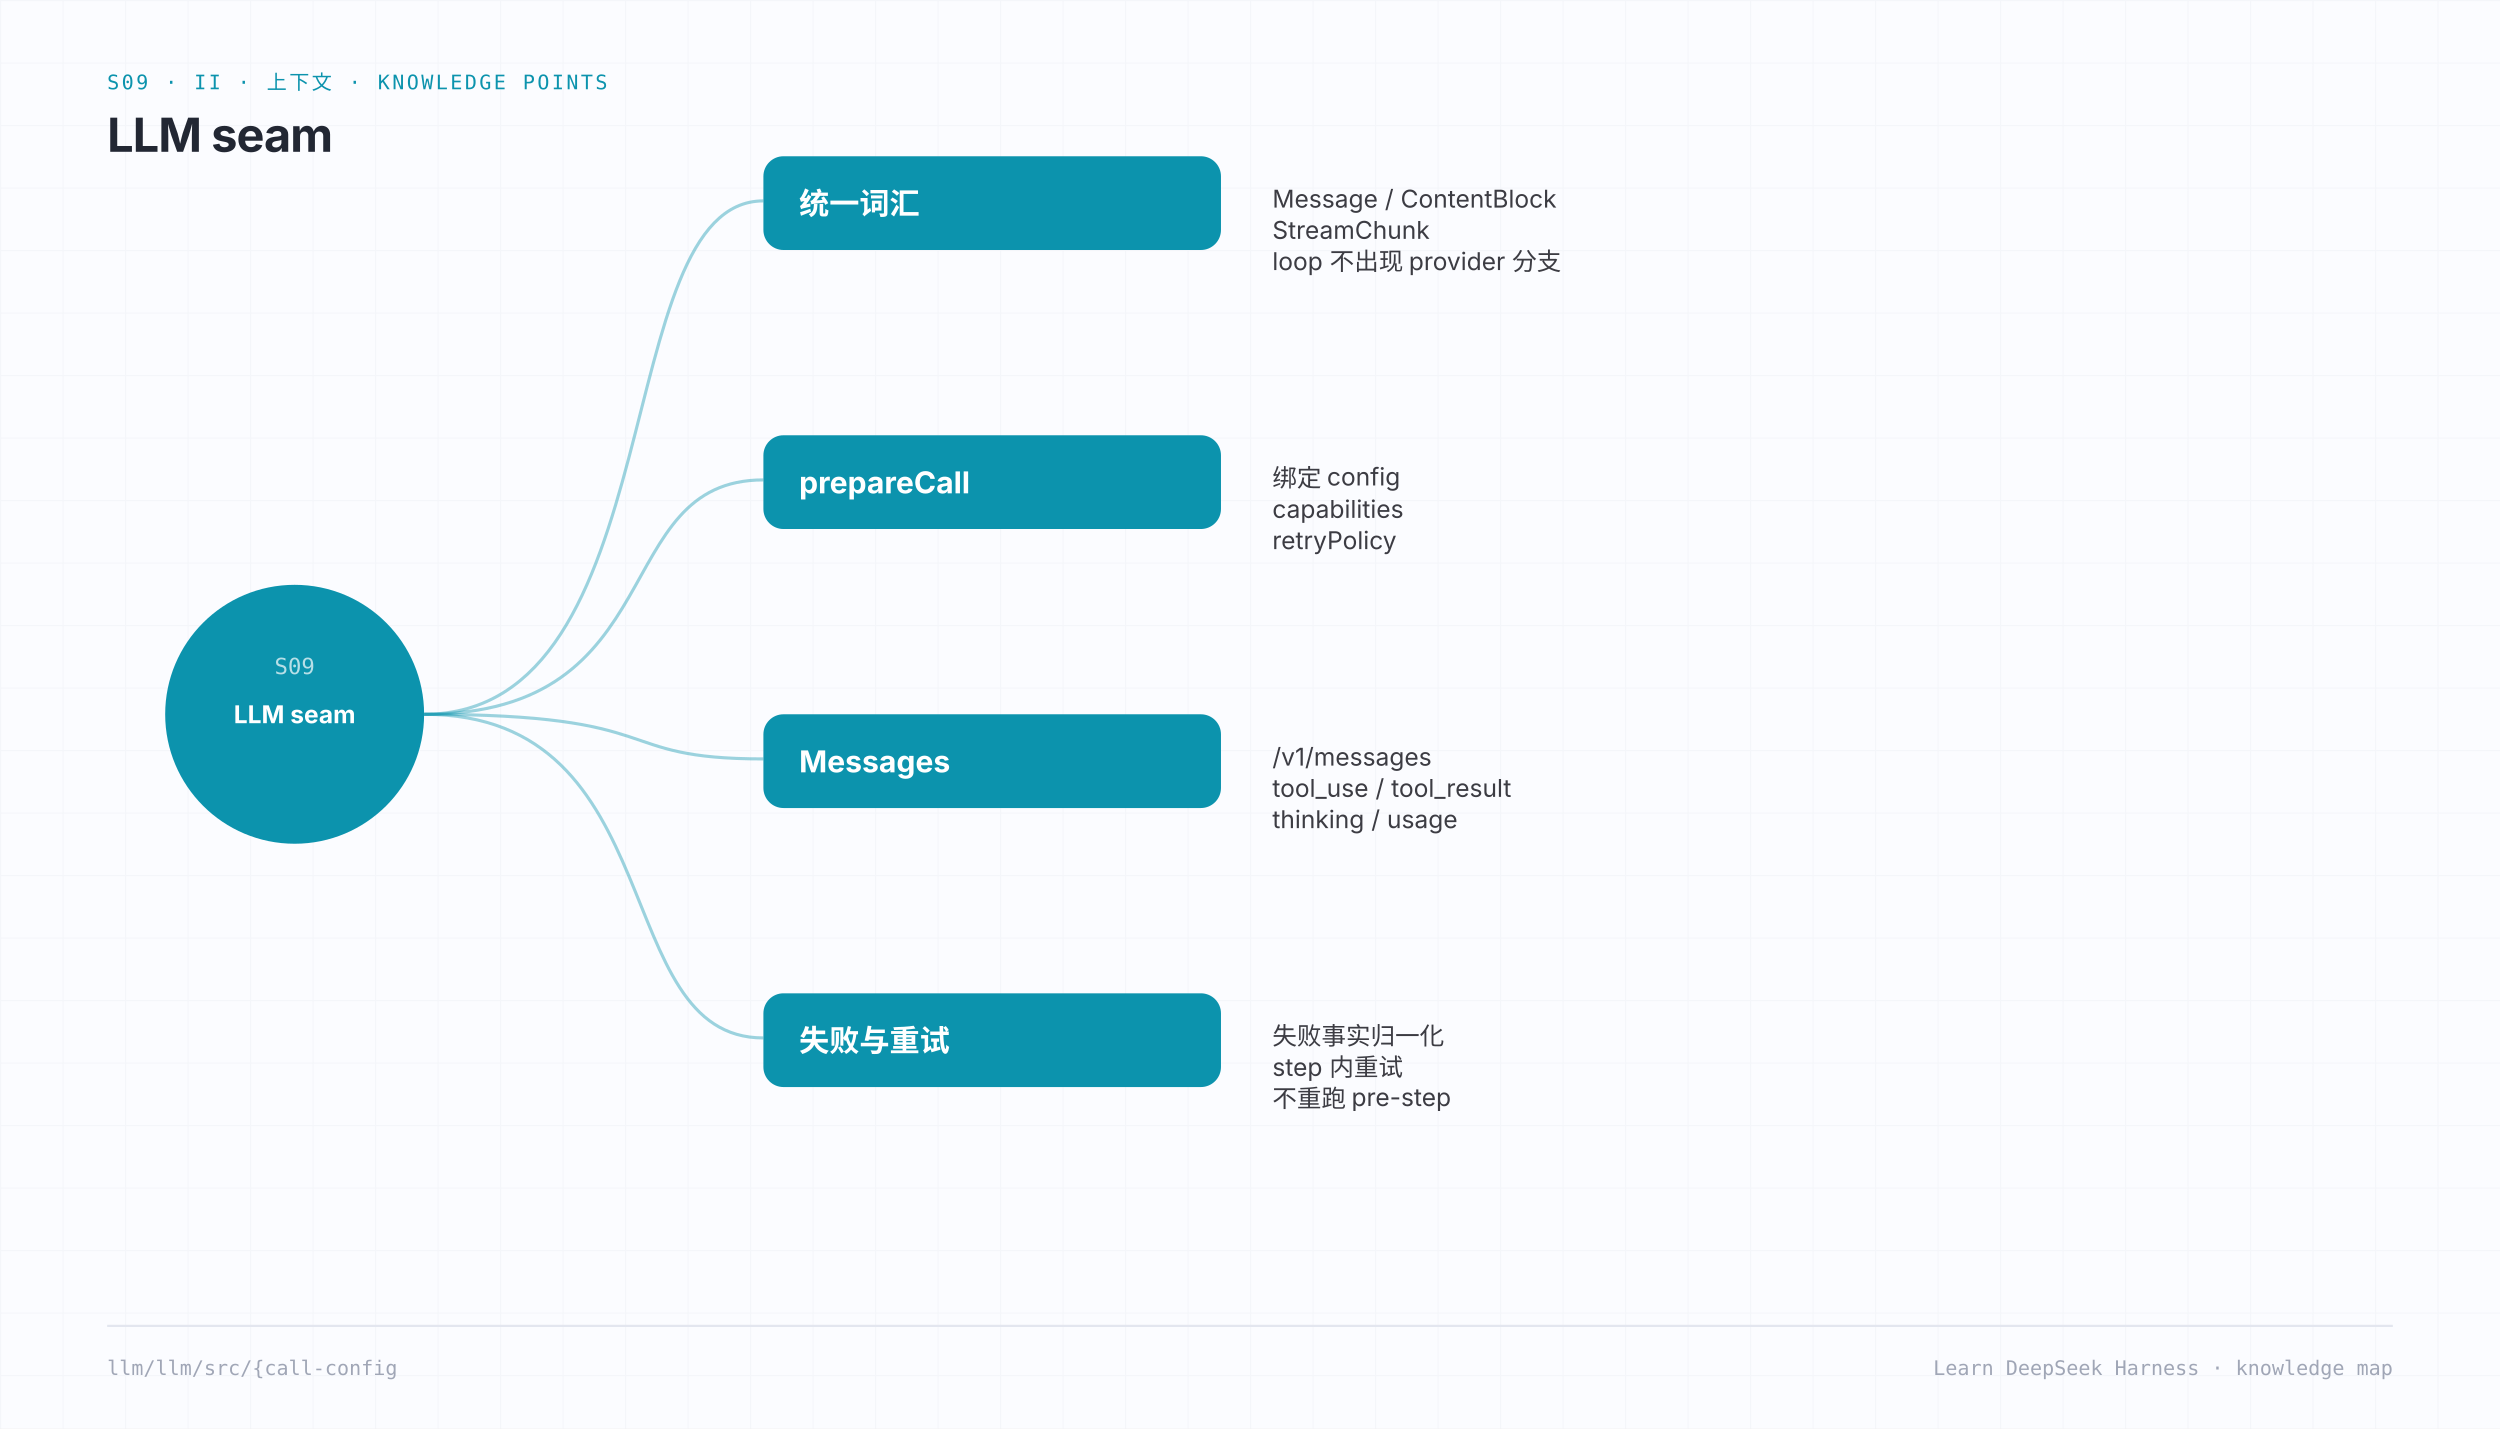
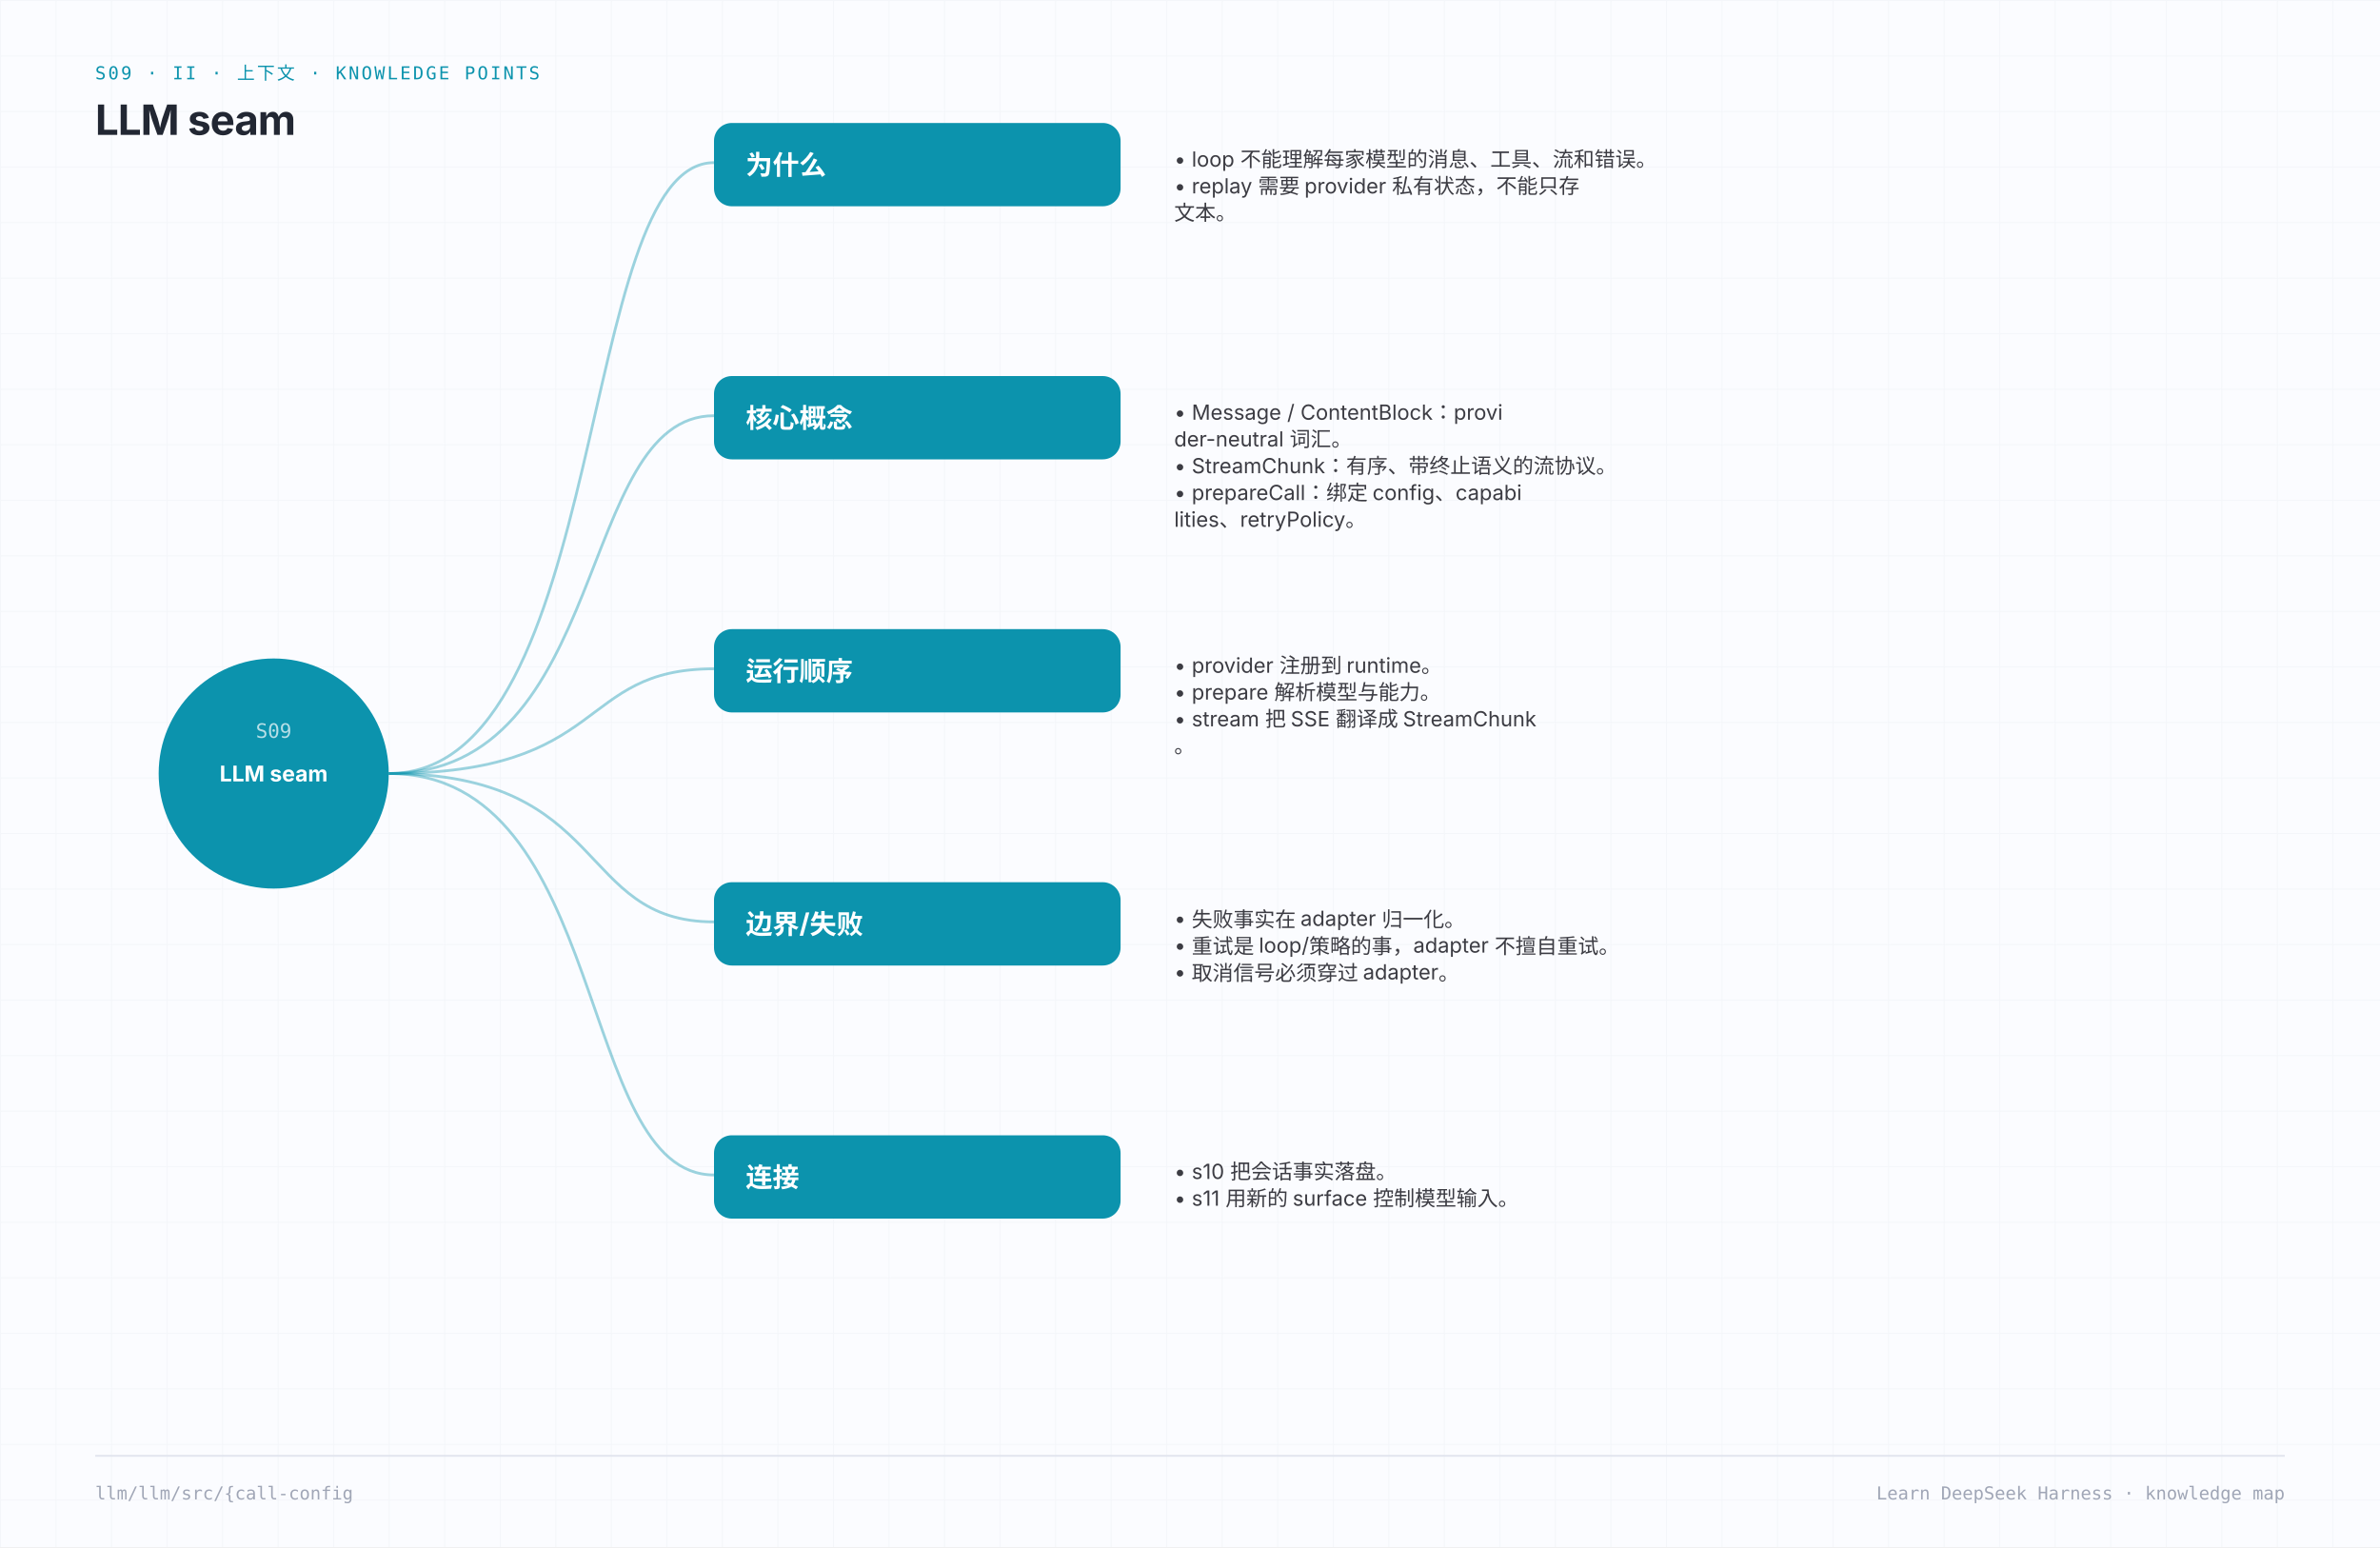
- <svg xmlns="http://www.w3.org/2000/svg" width="1120" height="640" viewBox="0 0 1120 640" role="img" aria-labelledby="title">
+ <svg xmlns="http://www.w3.org/2000/svg" width="1200" height="780" viewBox="0 0 1200 780" role="img" aria-labelledby="title">
  <defs>
    <pattern id="g" width="28" height="28" patternUnits="userSpaceOnUse">
      <path d="M28 0H0V28" fill="none" stroke="#303a63" stroke-opacity=".035" />
    </pattern>
  </defs>
-   <rect width="1120" height="640" fill="#fbfcff" />
-   <rect width="1120" height="640" fill="url(#g)" />
+   <rect width="1200" height="780" fill="#fbfcff" />
+   <rect width="1200" height="780" fill="url(#g)" />
  <text x="48" y="40" font-size="9" letter-spacing=".12em" fill="#0c93ad" font-family="SFMono-Regular,Consolas,monospace">S09 · II · 上下文 · KNOWLEDGE POINTS</text>
  <text x="48" y="68" font-size="21" font-weight="750" fill="#222733" letter-spacing="-.02em" font-family="-apple-system,BlinkMacSystemFont,'Segoe UI','Noto Sans SC',sans-serif">LLM seam</text>
-   <circle cx="132" cy="320" r="58" fill="#0c93ad" />
-   <text x="132" y="302" text-anchor="middle" font-size="10" fill="rgba(255,255,255,.7)" font-family="SFMono-Regular,Consolas,monospace">S09</text>
-   <text x="132" y="324" font-size="11" font-weight="700" fill="#fff" text-anchor="middle" font-family="-apple-system,BlinkMacSystemFont,'Segoe UI','Noto Sans SC',sans-serif">LLM seam</text>
-   <path d="M190 320 C302 320 272 90 342 90" fill="none" stroke="#0c93ad" stroke-opacity=".4" stroke-width="1.4" />
-   <rect x="342" y="70" width="205" height="42" rx="9" fill="#0c93ad" />
-   <text x="358" y="96" font-size="13.5" font-weight="700" fill="#fff" font-family="-apple-system,BlinkMacSystemFont,'Segoe UI','Noto Sans SC',sans-serif">统一词汇</text>
-   <text x="570" y="93" font-size="11" font-weight="400" fill="#3c3c43" text-anchor="start" font-family="-apple-system,BlinkMacSystemFont,'Segoe UI','Noto Sans SC',sans-serif">Message / ContentBlock</text>
-   <text x="570" y="107" font-size="11" font-weight="400" fill="#3c3c43" text-anchor="start" font-family="-apple-system,BlinkMacSystemFont,'Segoe UI','Noto Sans SC',sans-serif">StreamChunk</text>
-   <text x="570" y="121" font-size="11" font-weight="400" fill="#3c3c43" text-anchor="start" font-family="-apple-system,BlinkMacSystemFont,'Segoe UI','Noto Sans SC',sans-serif">loop 不出现 provider 分支</text>
-   <path d="M190 320 C302 320 272 215 342 215" fill="none" stroke="#0c93ad" stroke-opacity=".4" stroke-width="1.4" />
-   <rect x="342" y="195" width="205" height="42" rx="9" fill="#0c93ad" />
-   <text x="358" y="221" font-size="13.5" font-weight="700" fill="#fff" font-family="-apple-system,BlinkMacSystemFont,'Segoe UI','Noto Sans SC',sans-serif">prepareCall</text>
-   <text x="570" y="218" font-size="11" font-weight="400" fill="#3c3c43" text-anchor="start" font-family="-apple-system,BlinkMacSystemFont,'Segoe UI','Noto Sans SC',sans-serif">绑定 config</text>
-   <text x="570" y="232" font-size="11" font-weight="400" fill="#3c3c43" text-anchor="start" font-family="-apple-system,BlinkMacSystemFont,'Segoe UI','Noto Sans SC',sans-serif">capabilities</text>
-   <text x="570" y="246" font-size="11" font-weight="400" fill="#3c3c43" text-anchor="start" font-family="-apple-system,BlinkMacSystemFont,'Segoe UI','Noto Sans SC',sans-serif">retryPolicy</text>
-   <path d="M190 320 C302 320 272 340 342 340" fill="none" stroke="#0c93ad" stroke-opacity=".4" stroke-width="1.4" />
-   <rect x="342" y="320" width="205" height="42" rx="9" fill="#0c93ad" />
-   <text x="358" y="346" font-size="13.5" font-weight="700" fill="#fff" font-family="-apple-system,BlinkMacSystemFont,'Segoe UI','Noto Sans SC',sans-serif">Messages</text>
-   <text x="570" y="343" font-size="11" font-weight="400" fill="#3c3c43" text-anchor="start" font-family="-apple-system,BlinkMacSystemFont,'Segoe UI','Noto Sans SC',sans-serif">/v1/messages</text>
-   <text x="570" y="357" font-size="11" font-weight="400" fill="#3c3c43" text-anchor="start" font-family="-apple-system,BlinkMacSystemFont,'Segoe UI','Noto Sans SC',sans-serif">tool_use / tool_result</text>
-   <text x="570" y="371" font-size="11" font-weight="400" fill="#3c3c43" text-anchor="start" font-family="-apple-system,BlinkMacSystemFont,'Segoe UI','Noto Sans SC',sans-serif">thinking / usage</text>
-   <path d="M190 320 C302 320 272 465 342 465" fill="none" stroke="#0c93ad" stroke-opacity=".4" stroke-width="1.4" />
-   <rect x="342" y="445" width="205" height="42" rx="9" fill="#0c93ad" />
-   <text x="358" y="471" font-size="13.5" font-weight="700" fill="#fff" font-family="-apple-system,BlinkMacSystemFont,'Segoe UI','Noto Sans SC',sans-serif">失败与重试</text>
-   <text x="570" y="468" font-size="11" font-weight="400" fill="#3c3c43" text-anchor="start" font-family="-apple-system,BlinkMacSystemFont,'Segoe UI','Noto Sans SC',sans-serif">失败事实归一化</text>
-   <text x="570" y="482" font-size="11" font-weight="400" fill="#3c3c43" text-anchor="start" font-family="-apple-system,BlinkMacSystemFont,'Segoe UI','Noto Sans SC',sans-serif">step 内重试</text>
-   <text x="570" y="496" font-size="11" font-weight="400" fill="#3c3c43" text-anchor="start" font-family="-apple-system,BlinkMacSystemFont,'Segoe UI','Noto Sans SC',sans-serif">不重跑 pre-step</text>
-   <line x1="48" y1="594" x2="1072" y2="594" stroke="#e3e6ef" />
-   <text x="48" y="616" font-size="9" fill="#a0a6b6" font-family="SFMono-Regular,Consolas,monospace">llm/llm/src/{call-config</text>
-   <text x="1072" y="616" text-anchor="end" font-size="9" fill="#a0a6b6" font-family="SFMono-Regular,Consolas,monospace">Learn DeepSeek Harness · knowledge map</text>
+   <circle cx="138" cy="390" r="58" fill="#0c93ad" />
+   <text x="138" y="372" text-anchor="middle" font-size="10" fill="rgba(255,255,255,.7)" font-family="SFMono-Regular,Consolas,monospace">S09</text>
+   <text x="138" y="394" font-size="11" font-weight="700" fill="#fff" text-anchor="middle" font-family="-apple-system,BlinkMacSystemFont,'Segoe UI','Noto Sans SC',sans-serif">LLM seam</text>
+   <path d="M196 390 C308 390 290 82 360 82" fill="none" stroke="#0c93ad" stroke-opacity=".4" stroke-width="1.4" />
+   <rect x="360" y="62" width="205" height="42" rx="9" fill="#0c93ad" />
+   <text x="376" y="88" font-size="13.5" font-weight="700" fill="#fff" font-family="-apple-system,BlinkMacSystemFont,'Segoe UI','Noto Sans SC',sans-serif">为什么</text>
+   <text x="592" y="84" font-size="10.5" font-weight="400" fill="#3c3c43" text-anchor="start" font-family="-apple-system,BlinkMacSystemFont,'Segoe UI','Noto Sans SC',sans-serif">• loop 不能理解每家模型的消息、工具、流和错误。</text>
+   <text x="592" y="97.5" font-size="10.5" font-weight="400" fill="#3c3c43" text-anchor="start" font-family="-apple-system,BlinkMacSystemFont,'Segoe UI','Noto Sans SC',sans-serif">• replay 需要 provider 私有状态，不能只存</text>
+   <text x="592" y="111" font-size="10.5" font-weight="400" fill="#3c3c43" text-anchor="start" font-family="-apple-system,BlinkMacSystemFont,'Segoe UI','Noto Sans SC',sans-serif">  文本。</text>
+   <path d="M196 390 C308 390 290 209.6 360 209.6" fill="none" stroke="#0c93ad" stroke-opacity=".4" stroke-width="1.4" />
+   <rect x="360" y="189.6" width="205" height="42" rx="9" fill="#0c93ad" />
+   <text x="376" y="215.6" font-size="13.5" font-weight="700" fill="#fff" font-family="-apple-system,BlinkMacSystemFont,'Segoe UI','Noto Sans SC',sans-serif">核心概念</text>
+   <text x="592" y="211.6" font-size="10.5" font-weight="400" fill="#3c3c43" text-anchor="start" font-family="-apple-system,BlinkMacSystemFont,'Segoe UI','Noto Sans SC',sans-serif">• Message / ContentBlock：provi</text>
+   <text x="592" y="225.1" font-size="10.5" font-weight="400" fill="#3c3c43" text-anchor="start" font-family="-apple-system,BlinkMacSystemFont,'Segoe UI','Noto Sans SC',sans-serif">  der-neutral 词汇。</text>
+   <text x="592" y="238.6" font-size="10.5" font-weight="400" fill="#3c3c43" text-anchor="start" font-family="-apple-system,BlinkMacSystemFont,'Segoe UI','Noto Sans SC',sans-serif">• StreamChunk：有序、带终止语义的流协议。</text>
+   <text x="592" y="252.1" font-size="10.5" font-weight="400" fill="#3c3c43" text-anchor="start" font-family="-apple-system,BlinkMacSystemFont,'Segoe UI','Noto Sans SC',sans-serif">• prepareCall：绑定 config、capabi</text>
+   <text x="592" y="265.6" font-size="10.5" font-weight="400" fill="#3c3c43" text-anchor="start" font-family="-apple-system,BlinkMacSystemFont,'Segoe UI','Noto Sans SC',sans-serif">  lities、retryPolicy。</text>
+   <path d="M196 390 C308 390 290 337.2 360 337.2" fill="none" stroke="#0c93ad" stroke-opacity=".4" stroke-width="1.4" />
+   <rect x="360" y="317.2" width="205" height="42" rx="9" fill="#0c93ad" />
+   <text x="376" y="343.2" font-size="13.5" font-weight="700" fill="#fff" font-family="-apple-system,BlinkMacSystemFont,'Segoe UI','Noto Sans SC',sans-serif">运行顺序</text>
+   <text x="592" y="339.2" font-size="10.5" font-weight="400" fill="#3c3c43" text-anchor="start" font-family="-apple-system,BlinkMacSystemFont,'Segoe UI','Noto Sans SC',sans-serif">• provider 注册到 runtime。</text>
+   <text x="592" y="352.7" font-size="10.5" font-weight="400" fill="#3c3c43" text-anchor="start" font-family="-apple-system,BlinkMacSystemFont,'Segoe UI','Noto Sans SC',sans-serif">• prepare 解析模型与能力。</text>
+   <text x="592" y="366.2" font-size="10.5" font-weight="400" fill="#3c3c43" text-anchor="start" font-family="-apple-system,BlinkMacSystemFont,'Segoe UI','Noto Sans SC',sans-serif">• stream 把 SSE 翻译成 StreamChunk</text>
+   <text x="592" y="379.7" font-size="10.5" font-weight="400" fill="#3c3c43" text-anchor="start" font-family="-apple-system,BlinkMacSystemFont,'Segoe UI','Noto Sans SC',sans-serif">  。</text>
+   <path d="M196 390 C308 390 290 464.8 360 464.8" fill="none" stroke="#0c93ad" stroke-opacity=".4" stroke-width="1.4" />
+   <rect x="360" y="444.8" width="205" height="42" rx="9" fill="#0c93ad" />
+   <text x="376" y="470.8" font-size="13.5" font-weight="700" fill="#fff" font-family="-apple-system,BlinkMacSystemFont,'Segoe UI','Noto Sans SC',sans-serif">边界/失败</text>
+   <text x="592" y="466.8" font-size="10.5" font-weight="400" fill="#3c3c43" text-anchor="start" font-family="-apple-system,BlinkMacSystemFont,'Segoe UI','Noto Sans SC',sans-serif">• 失败事实在 adapter 归一化。</text>
+   <text x="592" y="480.3" font-size="10.5" font-weight="400" fill="#3c3c43" text-anchor="start" font-family="-apple-system,BlinkMacSystemFont,'Segoe UI','Noto Sans SC',sans-serif">• 重试是 loop/策略的事，adapter 不擅自重试。</text>
+   <text x="592" y="493.8" font-size="10.5" font-weight="400" fill="#3c3c43" text-anchor="start" font-family="-apple-system,BlinkMacSystemFont,'Segoe UI','Noto Sans SC',sans-serif">• 取消信号必须穿过 adapter。</text>
+   <path d="M196 390 C308 390 290 592.4 360 592.4" fill="none" stroke="#0c93ad" stroke-opacity=".4" stroke-width="1.4" />
+   <rect x="360" y="572.4" width="205" height="42" rx="9" fill="#0c93ad" />
+   <text x="376" y="598.4" font-size="13.5" font-weight="700" fill="#fff" font-family="-apple-system,BlinkMacSystemFont,'Segoe UI','Noto Sans SC',sans-serif">连接</text>
+   <text x="592" y="594.4" font-size="10.5" font-weight="400" fill="#3c3c43" text-anchor="start" font-family="-apple-system,BlinkMacSystemFont,'Segoe UI','Noto Sans SC',sans-serif">• s10 把会话事实落盘。</text>
+   <text x="592" y="607.9" font-size="10.5" font-weight="400" fill="#3c3c43" text-anchor="start" font-family="-apple-system,BlinkMacSystemFont,'Segoe UI','Noto Sans SC',sans-serif">• s11 用新的 surface 控制模型输入。</text>
+   <line x1="48" y1="734" x2="1152" y2="734" stroke="#e3e6ef" />
+   <text x="48" y="756" font-size="9" fill="#a0a6b6" font-family="SFMono-Regular,Consolas,monospace">llm/llm/src/{call-config</text>
+   <text x="1152" y="756" text-anchor="end" font-size="9" fill="#a0a6b6" font-family="SFMono-Regular,Consolas,monospace">Learn DeepSeek Harness · knowledge map</text>
</svg>
